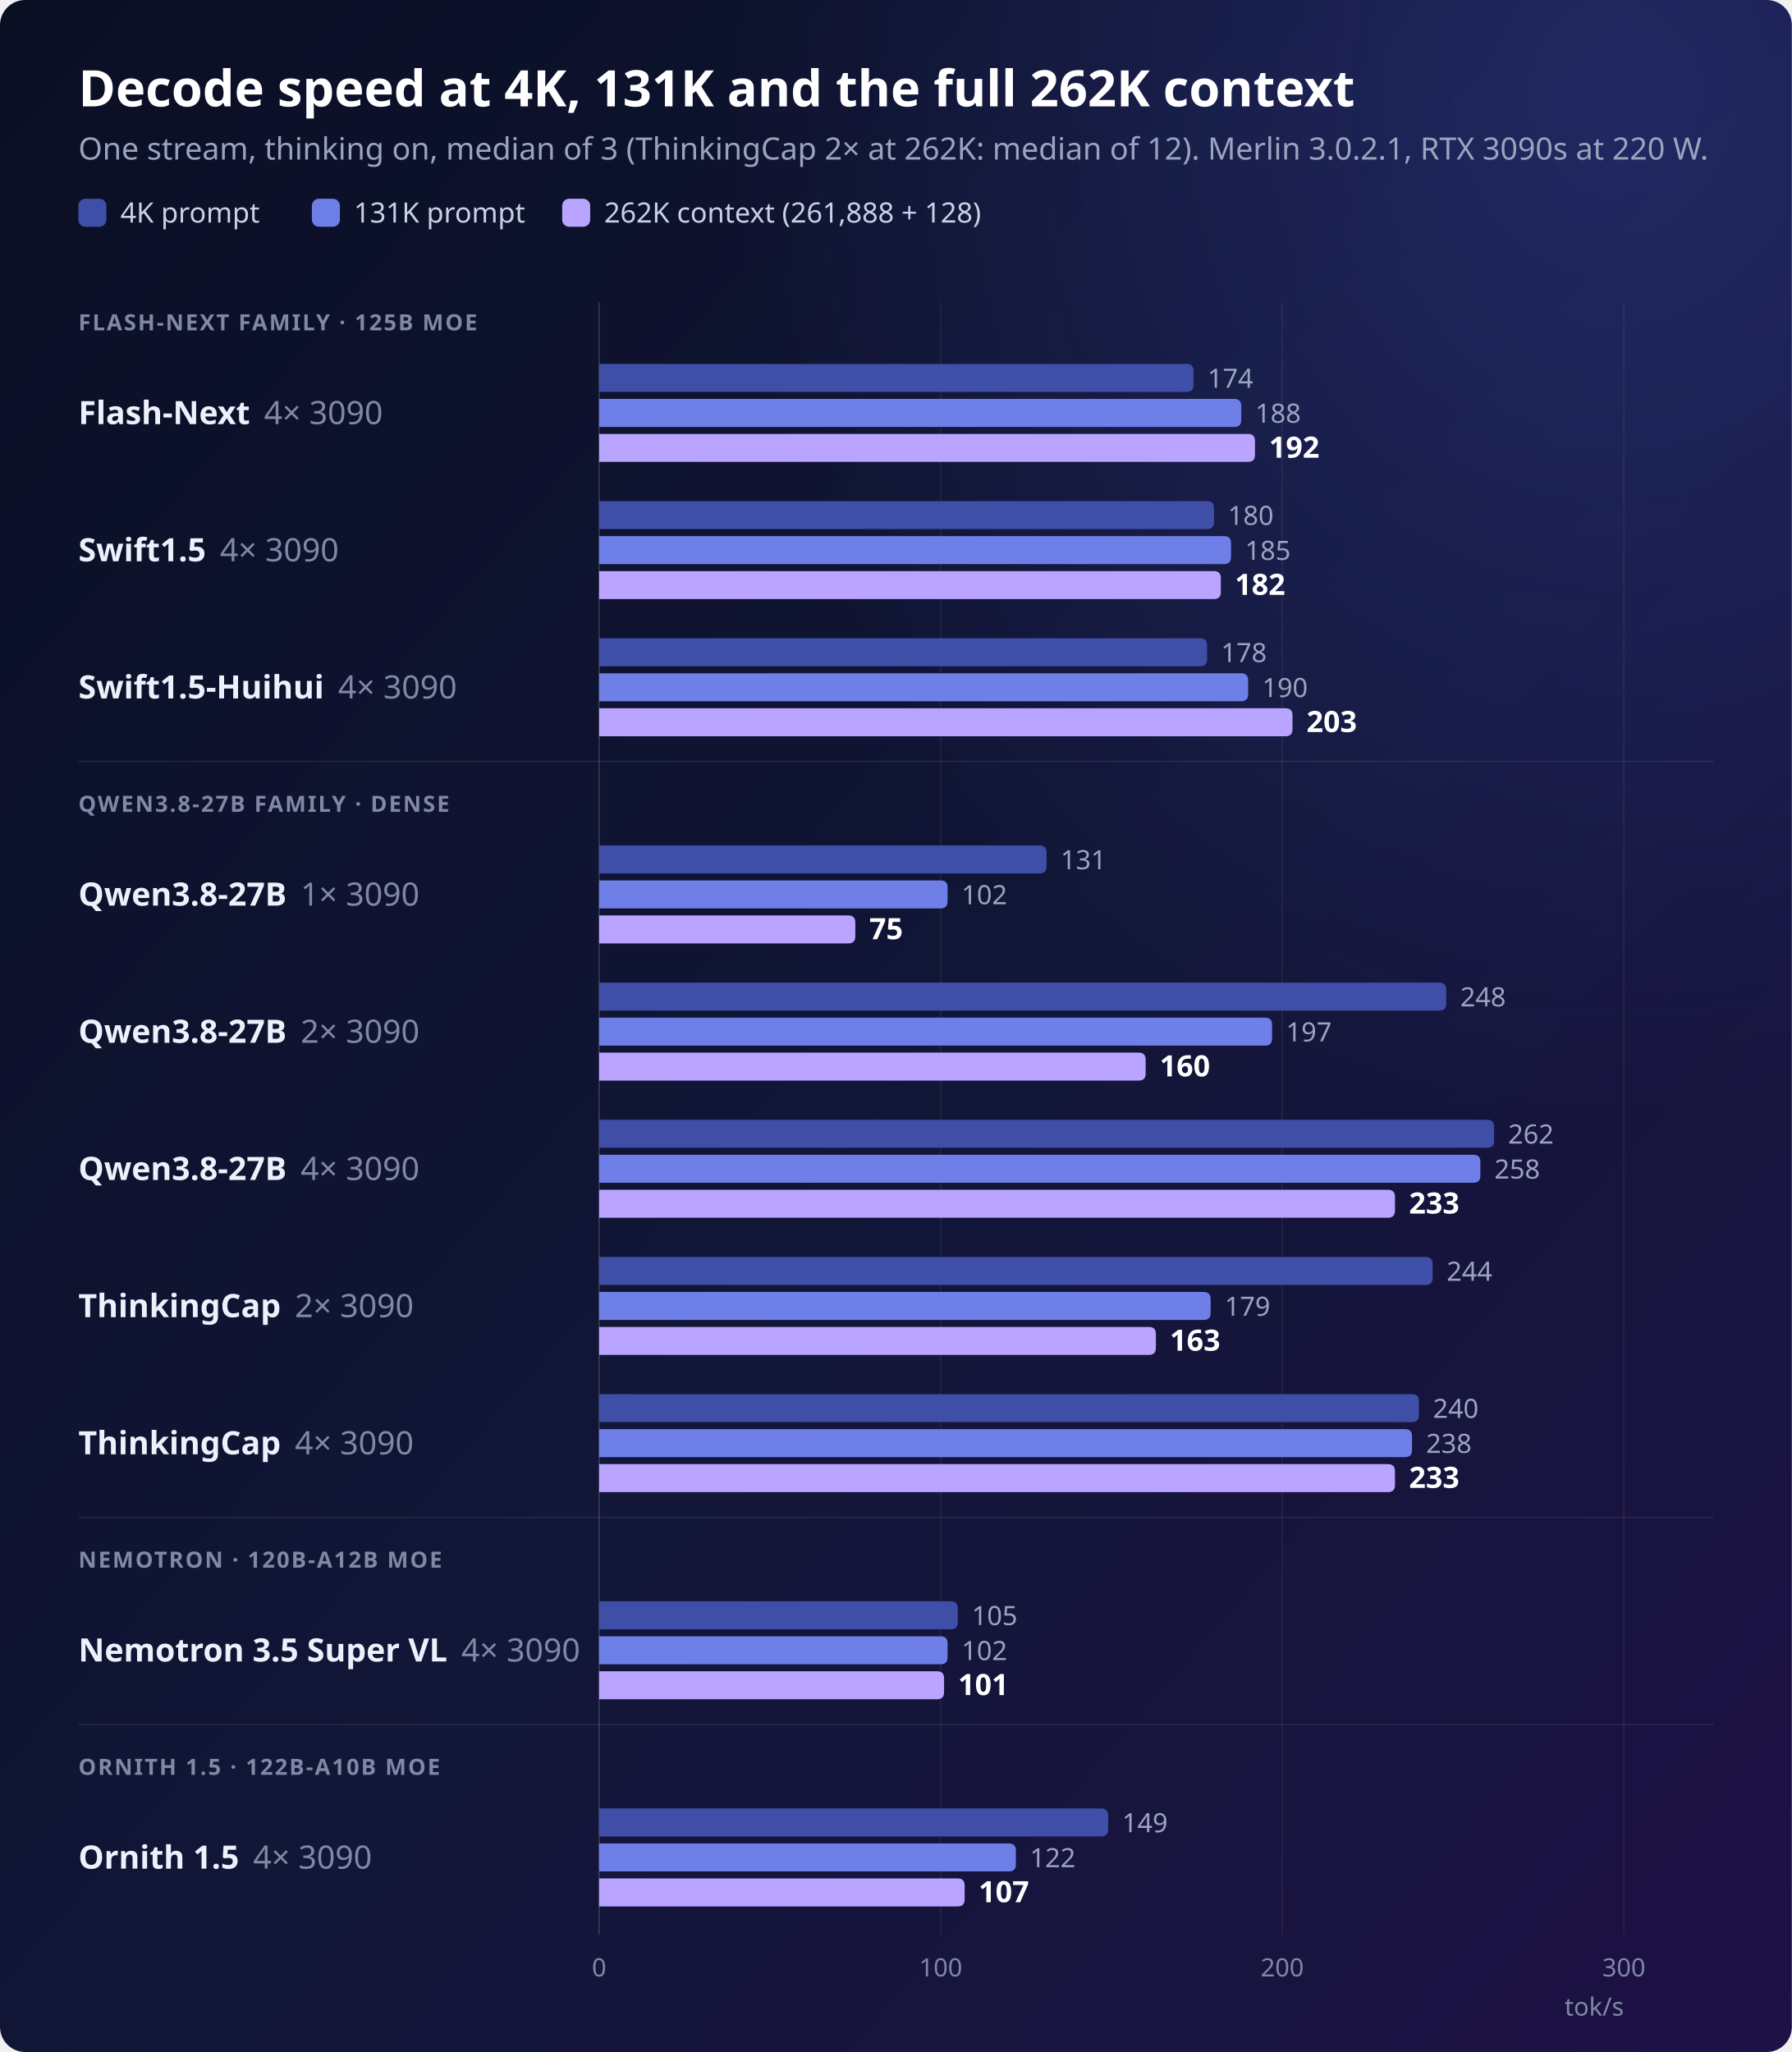
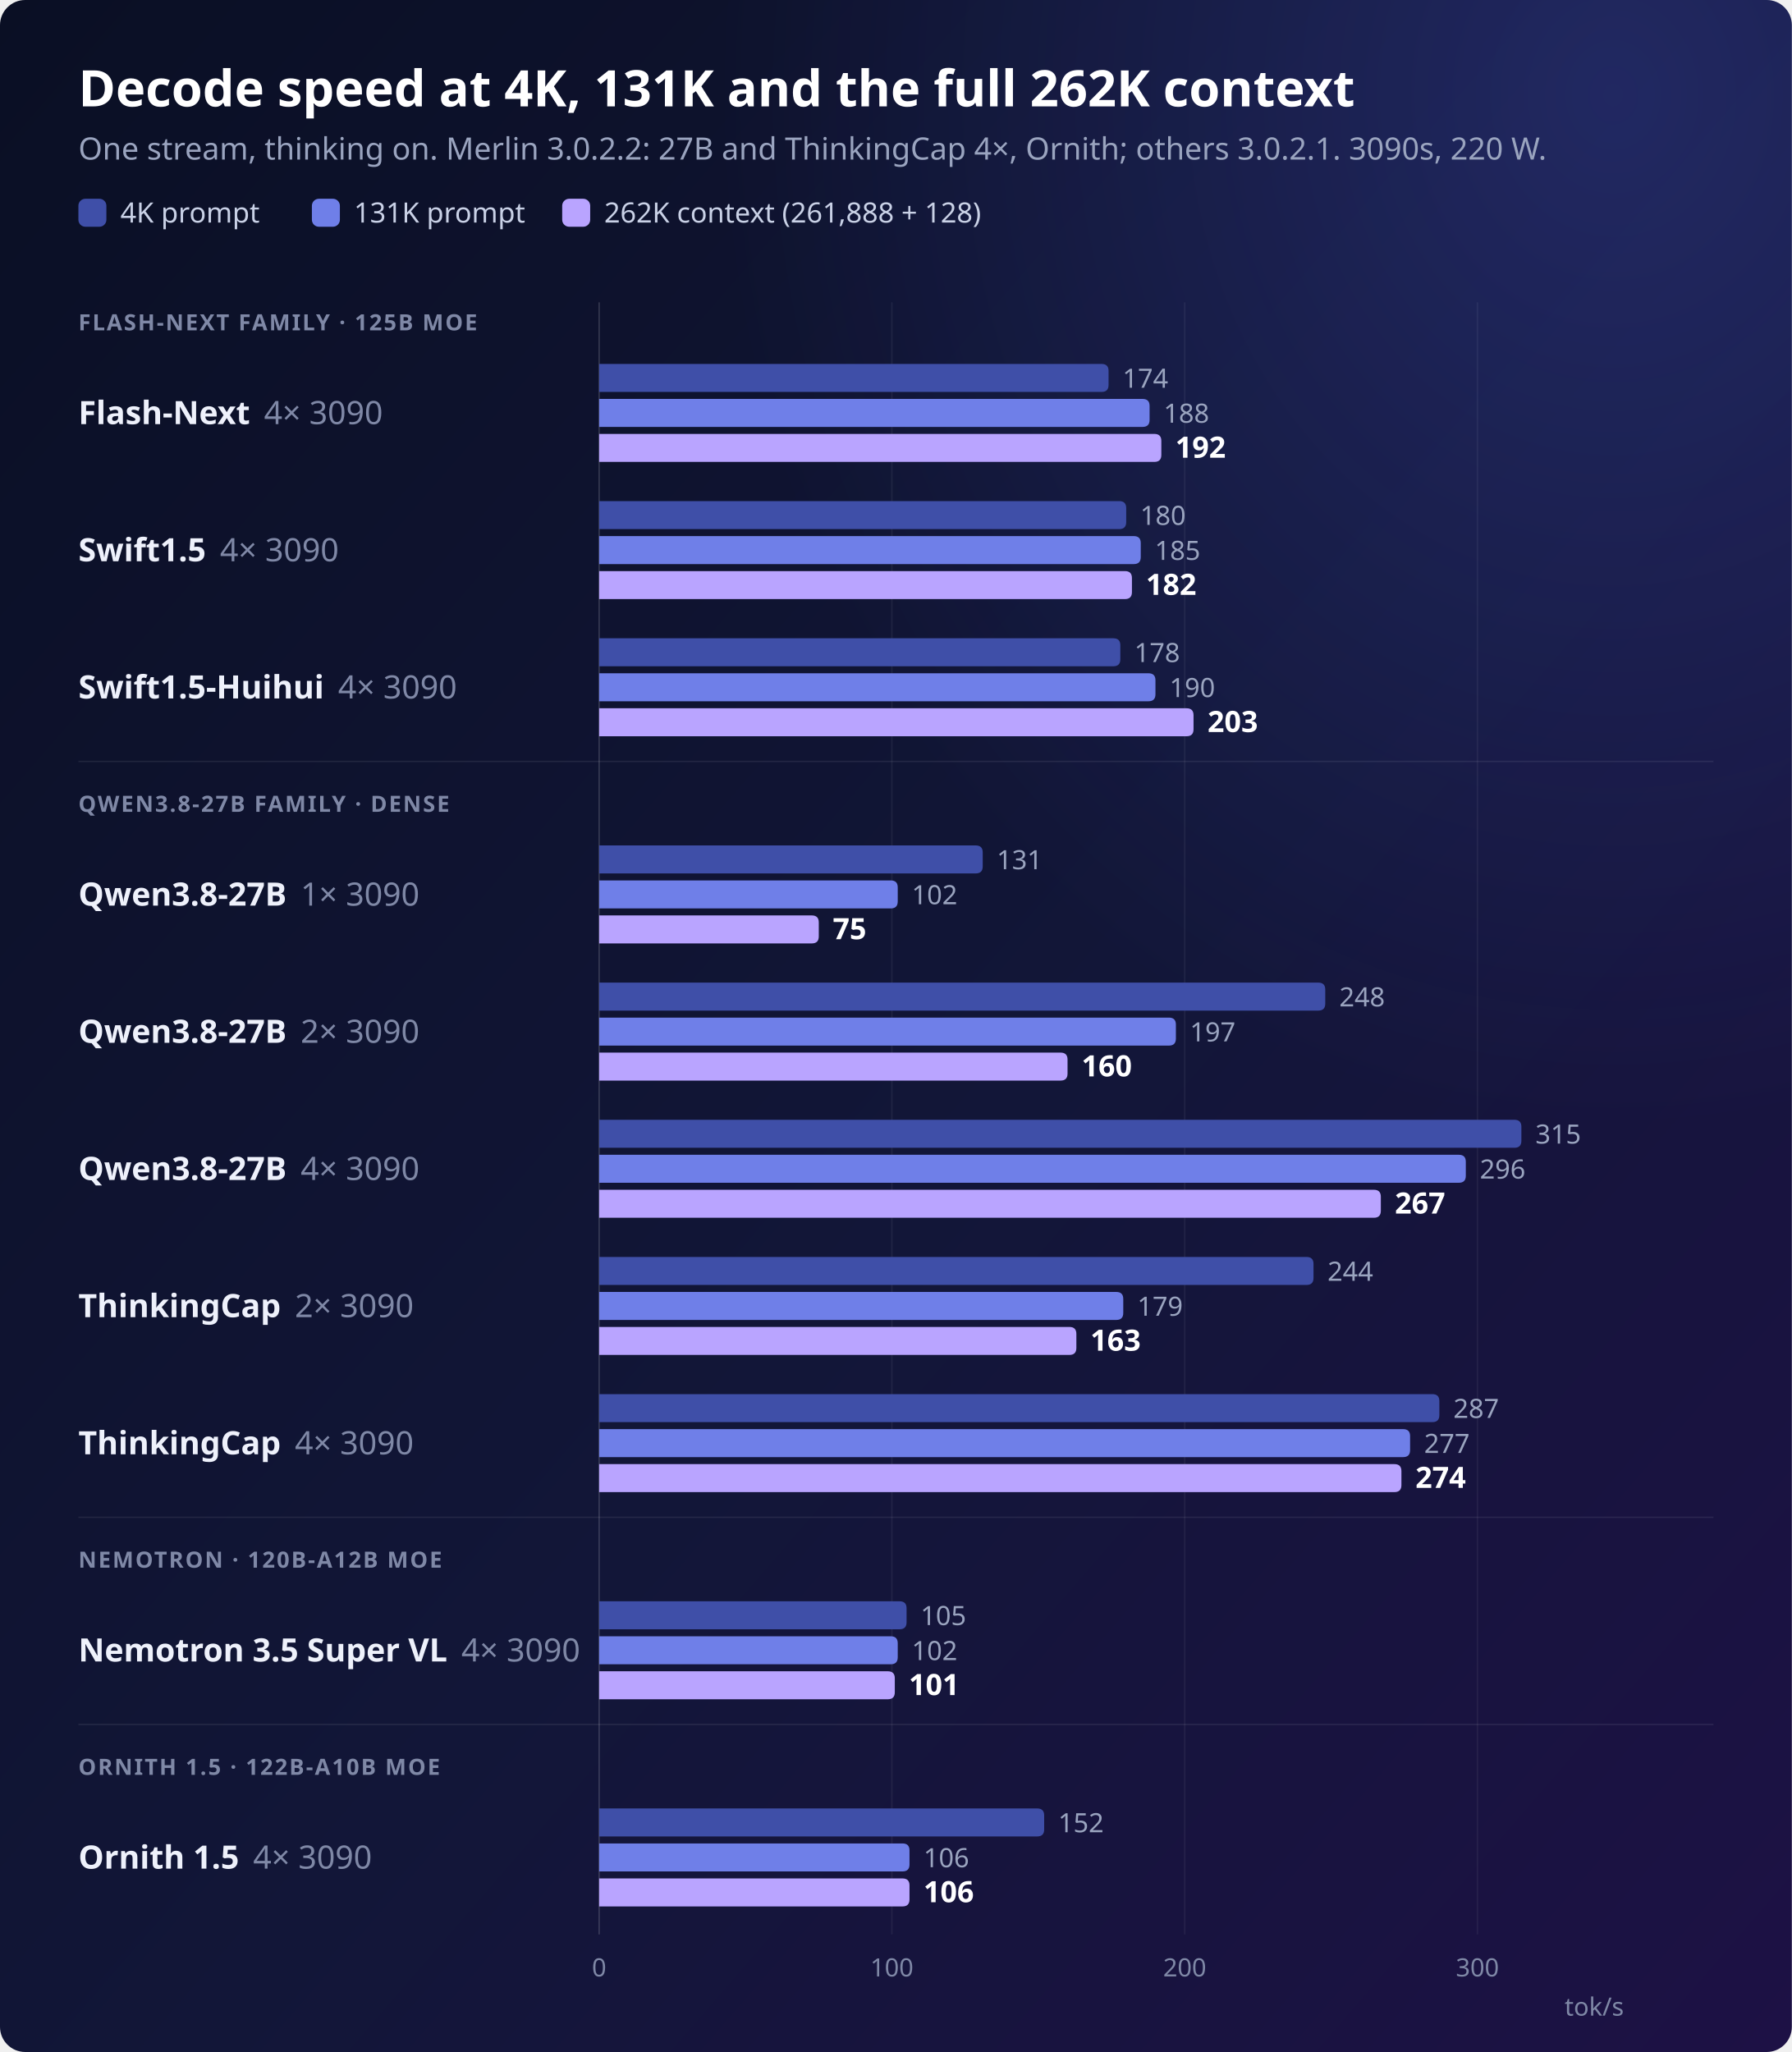
<svg xmlns="http://www.w3.org/2000/svg" width="1280" height="1466" viewBox="0 0 1280 1466" role="img" aria-labelledby="ttl dsc">
  <defs>
    <linearGradient id="bg" x1="0" y1="0" x2="1" y2="1">
      <stop offset="0" stop-color="#0a0f24" />
      <stop offset="0.55" stop-color="#121638" />
      <stop offset="1" stop-color="#1d1145" />
    </linearGradient>
    <radialGradient id="glow" cx="0.9" cy="0.05" r="0.5">
      <stop offset="0" stop-color="#5b6cff" stop-opacity="0.22" />
      <stop offset="1" stop-color="#5b6cff" stop-opacity="0" />
    </radialGradient>
    <clipPath id="card">
      <rect width="1280" height="1466" rx="18" />
    </clipPath>
  </defs>
  <style>text{font-family:-apple-system, BlinkMacSystemFont, 'Segoe UI', 'Noto Sans', Helvetica, Arial, sans-serif;font-variant-numeric:tabular-nums}</style>
  <g clip-path="url(#card)">
    <rect width="1280" height="1466" fill="url(#bg)" />
    <rect width="1280" height="1466" fill="url(#glow)" />
    <text x="56" y="76" font-size="36" font-weight="700" fill="#ffffff">Decode speed at 4K, 131K and the full 262K context</text>
-     <text x="56" y="114" font-size="22" fill="#9aa4bf">One stream, thinking on, median of 3 (ThinkingCap 2× at 262K: median of 12). Merlin 3.0.2.1, RTX 3090s at 220 W.</text>
+     <text x="56" y="114" font-size="22" fill="#9aa4bf">One stream, thinking on. Merlin 3.0.2.2: 27B and ThinkingCap 4×, Ornith; others 3.0.2.1. 3090s, 220 W.</text>
    <rect x="56" y="142" width="20" height="20" rx="5" fill="#3f4fa8" />
    <text x="86" y="159" font-size="20" fill="#c9d1e6">4K prompt</text>
    <rect x="222.8" y="142" width="20" height="20" rx="5" fill="#6f7fe8" />
    <text x="252.8" y="159" font-size="20" fill="#c9d1e6">131K prompt</text>
    <rect x="401.6" y="142" width="20" height="20" rx="5" fill="#b9a4ff" />
    <text x="431.6" y="159" font-size="20" fill="#c9d1e6">262K context (261,888 + 128)</text>
    <line x1="428.0" y1="216" x2="428.0" y2="1382" stroke="#ffffff" stroke-opacity="0.16" />
    <text x="428.0" y="1412" font-size="18" fill="#7f88a6" text-anchor="middle">0</text>
-     <line x1="672.0" y1="216" x2="672.0" y2="1382" stroke="#ffffff" stroke-opacity="0.06" />
-     <text x="672.0" y="1412" font-size="18" fill="#7f88a6" text-anchor="middle">100</text>
-     <line x1="916.0" y1="216" x2="916.0" y2="1382" stroke="#ffffff" stroke-opacity="0.06" />
-     <text x="916.0" y="1412" font-size="18" fill="#7f88a6" text-anchor="middle">200</text>
-     <line x1="1160.0" y1="216" x2="1160.0" y2="1382" stroke="#ffffff" stroke-opacity="0.06" />
-     <text x="1160.0" y="1412" font-size="18" fill="#7f88a6" text-anchor="middle">300</text>
+     <line x1="637.1" y1="216" x2="637.1" y2="1382" stroke="#ffffff" stroke-opacity="0.06" />
+     <text x="637.1" y="1412" font-size="18" fill="#7f88a6" text-anchor="middle">100</text>
+     <line x1="846.3" y1="216" x2="846.3" y2="1382" stroke="#ffffff" stroke-opacity="0.06" />
+     <text x="846.3" y="1412" font-size="18" fill="#7f88a6" text-anchor="middle">200</text>
+     <line x1="1055.4" y1="216" x2="1055.4" y2="1382" stroke="#ffffff" stroke-opacity="0.06" />
+     <text x="1055.4" y="1412" font-size="18" fill="#7f88a6" text-anchor="middle">300</text>
    <text x="1160.0" y="1440" font-size="18" fill="#7f88a6" text-anchor="end">tok/s</text>
    <text x="56" y="236" font-size="16" font-weight="700" fill="#7f88a6" letter-spacing="1.2">FLASH-NEXT FAMILY  ·  125B MOE</text>
    <text x="56" y="303.0" font-size="23" font-weight="600" fill="#eef1fb">Flash-Next<tspan font-weight="400" fill="#7f88a6" dx="10">4× 3090</tspan>
    </text>
-     <path d="M428.0,260.0 H847.6 Q852.6,260.0 852.6,265.0 V275.0 Q852.6,280.0 847.6,280.0 H428.0 Z" fill="#3f4fa8" />
-     <text x="862.6" y="277.0" font-size="19" font-weight="500" fill="#9aa4bf">174</text>
-     <path d="M428.0,285.0 H881.7 Q886.7,285.0 886.7,290.0 V300.0 Q886.7,305.0 881.7,305.0 H428.0 Z" fill="#6f7fe8" />
-     <text x="896.7" y="302.0" font-size="19" font-weight="500" fill="#9aa4bf">188</text>
-     <path d="M428.0,310.0 H891.5 Q896.5,310.0 896.5,315.0 V325.0 Q896.5,330.0 891.5,330.0 H428.0 Z" fill="#b9a4ff" />
-     <text x="906.5" y="327.0" font-size="21" font-weight="700" fill="#ffffff">192</text>
+     <path d="M428.0,260.0 H786.9 Q791.9,260.0 791.9,265.0 V275.0 Q791.9,280.0 786.9,280.0 H428.0 Z" fill="#3f4fa8" />
+     <text x="801.9" y="277.0" font-size="19" font-weight="500" fill="#9aa4bf">174</text>
+     <path d="M428.0,285.0 H816.2 Q821.2,285.0 821.2,290.0 V300.0 Q821.2,305.0 816.2,305.0 H428.0 Z" fill="#6f7fe8" />
+     <text x="831.2" y="302.0" font-size="19" font-weight="500" fill="#9aa4bf">188</text>
+     <path d="M428.0,310.0 H824.6 Q829.6,310.0 829.6,315.0 V325.0 Q829.6,330.0 824.6,330.0 H428.0 Z" fill="#b9a4ff" />
+     <text x="839.6" y="327.0" font-size="21" font-weight="700" fill="#ffffff">192</text>
    <text x="56" y="401.0" font-size="23" font-weight="600" fill="#eef1fb">Swift1.5<tspan font-weight="400" fill="#7f88a6" dx="10">4× 3090</tspan>
    </text>
-     <path d="M428.0,358.0 H862.2 Q867.2,358.0 867.2,363.0 V373.0 Q867.2,378.0 862.2,378.0 H428.0 Z" fill="#3f4fa8" />
-     <text x="877.2" y="375.0" font-size="19" font-weight="500" fill="#9aa4bf">180</text>
-     <path d="M428.0,383.0 H874.4 Q879.4,383.0 879.4,388.0 V398.0 Q879.4,403.0 874.4,403.0 H428.0 Z" fill="#6f7fe8" />
-     <text x="889.4" y="400.0" font-size="19" font-weight="500" fill="#9aa4bf">185</text>
-     <path d="M428.0,408.0 H867.1 Q872.1,408.0 872.1,413.0 V423.0 Q872.1,428.0 867.1,428.0 H428.0 Z" fill="#b9a4ff" />
-     <text x="882.1" y="425.0" font-size="21" font-weight="700" fill="#ffffff">182</text>
+     <path d="M428.0,358.0 H799.5 Q804.5,358.0 804.5,363.0 V373.0 Q804.5,378.0 799.5,378.0 H428.0 Z" fill="#3f4fa8" />
+     <text x="814.5" y="375.0" font-size="19" font-weight="500" fill="#9aa4bf">180</text>
+     <path d="M428.0,383.0 H809.9 Q814.9,383.0 814.9,388.0 V398.0 Q814.9,403.0 809.9,403.0 H428.0 Z" fill="#6f7fe8" />
+     <text x="824.9" y="400.0" font-size="19" font-weight="500" fill="#9aa4bf">185</text>
+     <path d="M428.0,408.0 H803.6 Q808.6,408.0 808.6,413.0 V423.0 Q808.6,428.0 803.6,428.0 H428.0 Z" fill="#b9a4ff" />
+     <text x="818.6" y="425.0" font-size="21" font-weight="700" fill="#ffffff">182</text>
    <text x="56" y="499.0" font-size="23" font-weight="600" fill="#eef1fb">Swift1.5-Huihui<tspan font-weight="400" fill="#7f88a6" dx="10">4× 3090</tspan>
    </text>
-     <path d="M428.0,456.0 H857.3 Q862.3,456.0 862.3,461.0 V471.0 Q862.3,476.0 857.3,476.0 H428.0 Z" fill="#3f4fa8" />
-     <text x="872.3" y="473.0" font-size="19" font-weight="500" fill="#9aa4bf">178</text>
-     <path d="M428.0,481.0 H886.6 Q891.6,481.0 891.6,486.0 V496.0 Q891.6,501.0 886.6,501.0 H428.0 Z" fill="#6f7fe8" />
-     <text x="901.6" y="498.0" font-size="19" font-weight="500" fill="#9aa4bf">190</text>
-     <path d="M428.0,506.0 H918.3 Q923.3,506.0 923.3,511.0 V521.0 Q923.3,526.0 918.3,526.0 H428.0 Z" fill="#b9a4ff" />
-     <text x="933.3" y="523.0" font-size="21" font-weight="700" fill="#ffffff">203</text>
+     <path d="M428.0,456.0 H795.3 Q800.3,456.0 800.3,461.0 V471.0 Q800.3,476.0 795.3,476.0 H428.0 Z" fill="#3f4fa8" />
+     <text x="810.3" y="473.0" font-size="19" font-weight="500" fill="#9aa4bf">178</text>
+     <path d="M428.0,481.0 H820.4 Q825.4,481.0 825.4,486.0 V496.0 Q825.4,501.0 820.4,501.0 H428.0 Z" fill="#6f7fe8" />
+     <text x="835.4" y="498.0" font-size="19" font-weight="500" fill="#9aa4bf">190</text>
+     <path d="M428.0,506.0 H847.6 Q852.6,506.0 852.6,511.0 V521.0 Q852.6,526.0 847.6,526.0 H428.0 Z" fill="#b9a4ff" />
+     <text x="862.6" y="523.0" font-size="21" font-weight="700" fill="#ffffff">203</text>
    <line x1="56" y1="544" x2="1224" y2="544" stroke="#ffffff" stroke-opacity="0.08" />
    <text x="56" y="580" font-size="16" font-weight="700" fill="#7f88a6" letter-spacing="1.2">QWEN3.8-27B FAMILY  ·  DENSE</text>
    <text x="56" y="647.0" font-size="23" font-weight="600" fill="#eef1fb">Qwen3.8-27B<tspan font-weight="400" fill="#7f88a6" dx="10">1× 3090</tspan>
    </text>
-     <path d="M428.0,604.0 H742.6 Q747.6,604.0 747.6,609.0 V619.0 Q747.6,624.0 742.6,624.0 H428.0 Z" fill="#3f4fa8" />
-     <text x="757.6" y="621.0" font-size="19" font-weight="500" fill="#9aa4bf">131</text>
-     <path d="M428.0,629.0 H671.9 Q676.9,629.0 676.9,634.0 V644.0 Q676.9,649.0 671.9,649.0 H428.0 Z" fill="#6f7fe8" />
-     <text x="686.9" y="646.0" font-size="19" font-weight="500" fill="#9aa4bf">102</text>
-     <path d="M428.0,654.0 H606.0 Q611.0,654.0 611.0,659.0 V669.0 Q611.0,674.0 606.0,674.0 H428.0 Z" fill="#b9a4ff" />
-     <text x="621.0" y="671.0" font-size="21" font-weight="700" fill="#ffffff">75</text>
+     <path d="M428.0,604.0 H697.0 Q702.0,604.0 702.0,609.0 V619.0 Q702.0,624.0 697.0,624.0 H428.0 Z" fill="#3f4fa8" />
+     <text x="712.0" y="621.0" font-size="19" font-weight="500" fill="#9aa4bf">131</text>
+     <path d="M428.0,629.0 H636.3 Q641.3,629.0 641.3,634.0 V644.0 Q641.3,649.0 636.3,649.0 H428.0 Z" fill="#6f7fe8" />
+     <text x="651.3" y="646.0" font-size="19" font-weight="500" fill="#9aa4bf">102</text>
+     <path d="M428.0,654.0 H579.9 Q584.9,654.0 584.9,659.0 V669.0 Q584.9,674.0 579.9,674.0 H428.0 Z" fill="#b9a4ff" />
+     <text x="594.9" y="671.0" font-size="21" font-weight="700" fill="#ffffff">75</text>
    <text x="56" y="745.0" font-size="23" font-weight="600" fill="#eef1fb">Qwen3.8-27B<tspan font-weight="400" fill="#7f88a6" dx="10">2× 3090</tspan>
    </text>
-     <path d="M428.0,702.0 H1028.1 Q1033.1,702.0 1033.1,707.0 V717.0 Q1033.1,722.0 1028.1,722.0 H428.0 Z" fill="#3f4fa8" />
-     <text x="1043.1" y="719.0" font-size="19" font-weight="500" fill="#9aa4bf">248</text>
-     <path d="M428.0,727.0 H903.7 Q908.7,727.0 908.7,732.0 V742.0 Q908.7,747.0 903.7,747.0 H428.0 Z" fill="#6f7fe8" />
-     <text x="918.7" y="744.0" font-size="19" font-weight="500" fill="#9aa4bf">197</text>
-     <path d="M428.0,752.0 H813.4 Q818.4,752.0 818.4,757.0 V767.0 Q818.4,772.0 813.4,772.0 H428.0 Z" fill="#b9a4ff" />
-     <text x="828.4" y="769.0" font-size="21" font-weight="700" fill="#ffffff">160</text>
+     <path d="M428.0,702.0 H941.7 Q946.7,702.0 946.7,707.0 V717.0 Q946.7,722.0 941.7,722.0 H428.0 Z" fill="#3f4fa8" />
+     <text x="956.7" y="719.0" font-size="19" font-weight="500" fill="#9aa4bf">248</text>
+     <path d="M428.0,727.0 H835.0 Q840.0,727.0 840.0,732.0 V742.0 Q840.0,747.0 835.0,747.0 H428.0 Z" fill="#6f7fe8" />
+     <text x="850.0" y="744.0" font-size="19" font-weight="500" fill="#9aa4bf">197</text>
+     <path d="M428.0,752.0 H757.6 Q762.6,752.0 762.6,757.0 V767.0 Q762.6,772.0 757.6,772.0 H428.0 Z" fill="#b9a4ff" />
+     <text x="772.6" y="769.0" font-size="21" font-weight="700" fill="#ffffff">160</text>
    <text x="56" y="843.0" font-size="23" font-weight="600" fill="#eef1fb">Qwen3.8-27B<tspan font-weight="400" fill="#7f88a6" dx="10">4× 3090</tspan>
    </text>
-     <path d="M428.0,800.0 H1062.3 Q1067.3,800.0 1067.3,805.0 V815.0 Q1067.3,820.0 1062.3,820.0 H428.0 Z" fill="#3f4fa8" />
-     <text x="1077.3" y="817.0" font-size="19" font-weight="500" fill="#9aa4bf">262</text>
-     <path d="M428.0,825.0 H1052.5 Q1057.5,825.0 1057.5,830.0 V840.0 Q1057.5,845.0 1052.5,845.0 H428.0 Z" fill="#6f7fe8" />
-     <text x="1067.5" y="842.0" font-size="19" font-weight="500" fill="#9aa4bf">258</text>
-     <path d="M428.0,850.0 H991.5 Q996.5,850.0 996.5,855.0 V865.0 Q996.5,870.0 991.5,870.0 H428.0 Z" fill="#b9a4ff" />
-     <text x="1006.5" y="867.0" font-size="21" font-weight="700" fill="#ffffff">233</text>
+     <path d="M428.0,800.0 H1081.8 Q1086.8,800.0 1086.8,805.0 V815.0 Q1086.8,820.0 1081.8,820.0 H428.0 Z" fill="#3f4fa8" />
+     <text x="1096.8" y="817.0" font-size="19" font-weight="500" fill="#9aa4bf">315</text>
+     <path d="M428.0,825.0 H1042.1 Q1047.1,825.0 1047.1,830.0 V840.0 Q1047.1,845.0 1042.1,845.0 H428.0 Z" fill="#6f7fe8" />
+     <text x="1057.1" y="842.0" font-size="19" font-weight="500" fill="#9aa4bf">296</text>
+     <path d="M428.0,850.0 H981.4 Q986.4,850.0 986.4,855.0 V865.0 Q986.4,870.0 981.4,870.0 H428.0 Z" fill="#b9a4ff" />
+     <text x="996.4" y="867.0" font-size="21" font-weight="700" fill="#ffffff">267</text>
    <text x="56" y="941.0" font-size="23" font-weight="600" fill="#eef1fb">ThinkingCap<tspan font-weight="400" fill="#7f88a6" dx="10">2× 3090</tspan>
    </text>
-     <path d="M428.0,898.0 H1018.4 Q1023.4,898.0 1023.4,903.0 V913.0 Q1023.4,918.0 1018.4,918.0 H428.0 Z" fill="#3f4fa8" />
-     <text x="1033.4" y="915.0" font-size="19" font-weight="500" fill="#9aa4bf">244</text>
-     <path d="M428.0,923.0 H859.8 Q864.8,923.0 864.8,928.0 V938.0 Q864.8,943.0 859.8,943.0 H428.0 Z" fill="#6f7fe8" />
-     <text x="874.8" y="940.0" font-size="19" font-weight="500" fill="#9aa4bf">179</text>
-     <path d="M428.0,948.0 H820.7 Q825.7,948.0 825.7,953.0 V963.0 Q825.7,968.0 820.7,968.0 H428.0 Z" fill="#b9a4ff" />
-     <text x="835.7" y="965.0" font-size="21" font-weight="700" fill="#ffffff">163</text>
+     <path d="M428.0,898.0 H933.3 Q938.3,898.0 938.3,903.0 V913.0 Q938.3,918.0 933.3,918.0 H428.0 Z" fill="#3f4fa8" />
+     <text x="948.3" y="915.0" font-size="19" font-weight="500" fill="#9aa4bf">244</text>
+     <path d="M428.0,923.0 H797.4 Q802.4,923.0 802.4,928.0 V938.0 Q802.4,943.0 797.4,943.0 H428.0 Z" fill="#6f7fe8" />
+     <text x="812.4" y="940.0" font-size="19" font-weight="500" fill="#9aa4bf">179</text>
+     <path d="M428.0,948.0 H763.9 Q768.9,948.0 768.9,953.0 V963.0 Q768.9,968.0 763.9,968.0 H428.0 Z" fill="#b9a4ff" />
+     <text x="778.9" y="965.0" font-size="21" font-weight="700" fill="#ffffff">163</text>
    <text x="56" y="1039.0" font-size="23" font-weight="600" fill="#eef1fb">ThinkingCap<tspan font-weight="400" fill="#7f88a6" dx="10">4× 3090</tspan>
    </text>
-     <path d="M428.0,996.0 H1008.6 Q1013.6,996.0 1013.6,1001.0 V1011.0 Q1013.6,1016.0 1008.6,1016.0 H428.0 Z" fill="#3f4fa8" />
-     <text x="1023.6" y="1013.0" font-size="19" font-weight="500" fill="#9aa4bf">240</text>
-     <path d="M428.0,1021.0 H1003.7 Q1008.7,1021.0 1008.7,1026.0 V1036.0 Q1008.7,1041.0 1003.7,1041.0 H428.0 Z" fill="#6f7fe8" />
-     <text x="1018.7" y="1038.0" font-size="19" font-weight="500" fill="#9aa4bf">238</text>
-     <path d="M428.0,1046.0 H991.5 Q996.5,1046.0 996.5,1051.0 V1061.0 Q996.5,1066.0 991.5,1066.0 H428.0 Z" fill="#b9a4ff" />
-     <text x="1006.5" y="1063.0" font-size="21" font-weight="700" fill="#ffffff">233</text>
+     <path d="M428.0,996.0 H1023.2 Q1028.2,996.0 1028.2,1001.0 V1011.0 Q1028.2,1016.0 1023.2,1016.0 H428.0 Z" fill="#3f4fa8" />
+     <text x="1038.2" y="1013.0" font-size="19" font-weight="500" fill="#9aa4bf">287</text>
+     <path d="M428.0,1021.0 H1002.3 Q1007.3,1021.0 1007.3,1026.0 V1036.0 Q1007.3,1041.0 1002.3,1041.0 H428.0 Z" fill="#6f7fe8" />
+     <text x="1017.3" y="1038.0" font-size="19" font-weight="500" fill="#9aa4bf">277</text>
+     <path d="M428.0,1046.0 H996.1 Q1001.1,1046.0 1001.1,1051.0 V1061.0 Q1001.1,1066.0 996.1,1066.0 H428.0 Z" fill="#b9a4ff" />
+     <text x="1011.1" y="1063.0" font-size="21" font-weight="700" fill="#ffffff">274</text>
    <line x1="56" y1="1084" x2="1224" y2="1084" stroke="#ffffff" stroke-opacity="0.08" />
    <text x="56" y="1120" font-size="16" font-weight="700" fill="#7f88a6" letter-spacing="1.2">NEMOTRON  ·  120B-A12B MOE</text>
    <text x="56" y="1187.0" font-size="23" font-weight="600" fill="#eef1fb">Nemotron 3.5 Super VL<tspan font-weight="400" fill="#7f88a6" dx="10">4× 3090</tspan>
    </text>
-     <path d="M428.0,1144.0 H679.2 Q684.2,1144.0 684.2,1149.0 V1159.0 Q684.2,1164.0 679.2,1164.0 H428.0 Z" fill="#3f4fa8" />
-     <text x="694.2" y="1161.0" font-size="19" font-weight="500" fill="#9aa4bf">105</text>
-     <path d="M428.0,1169.0 H671.9 Q676.9,1169.0 676.9,1174.0 V1184.0 Q676.9,1189.0 671.9,1189.0 H428.0 Z" fill="#6f7fe8" />
-     <text x="686.9" y="1186.0" font-size="19" font-weight="500" fill="#9aa4bf">102</text>
-     <path d="M428.0,1194.0 H669.4 Q674.4,1194.0 674.4,1199.0 V1209.0 Q674.4,1214.0 669.4,1214.0 H428.0 Z" fill="#b9a4ff" />
-     <text x="684.4" y="1211.0" font-size="21" font-weight="700" fill="#ffffff">101</text>
+     <path d="M428.0,1144.0 H642.6 Q647.6,1144.0 647.6,1149.0 V1159.0 Q647.6,1164.0 642.6,1164.0 H428.0 Z" fill="#3f4fa8" />
+     <text x="657.6" y="1161.0" font-size="19" font-weight="500" fill="#9aa4bf">105</text>
+     <path d="M428.0,1169.0 H636.3 Q641.3,1169.0 641.3,1174.0 V1184.0 Q641.3,1189.0 636.3,1189.0 H428.0 Z" fill="#6f7fe8" />
+     <text x="651.3" y="1186.0" font-size="19" font-weight="500" fill="#9aa4bf">102</text>
+     <path d="M428.0,1194.0 H634.2 Q639.2,1194.0 639.2,1199.0 V1209.0 Q639.2,1214.0 634.2,1214.0 H428.0 Z" fill="#b9a4ff" />
+     <text x="649.2" y="1211.0" font-size="21" font-weight="700" fill="#ffffff">101</text>
    <line x1="56" y1="1232" x2="1224" y2="1232" stroke="#ffffff" stroke-opacity="0.08" />
    <text x="56" y="1268" font-size="16" font-weight="700" fill="#7f88a6" letter-spacing="1.2">ORNITH 1.5  ·  122B-A10B MOE</text>
    <text x="56" y="1335.0" font-size="23" font-weight="600" fill="#eef1fb">Ornith 1.5<tspan font-weight="400" fill="#7f88a6" dx="10">4× 3090</tspan>
    </text>
-     <path d="M428.0,1292.0 H786.6 Q791.6,1292.0 791.6,1297.0 V1307.0 Q791.6,1312.0 786.6,1312.0 H428.0 Z" fill="#3f4fa8" />
-     <text x="801.6" y="1309.0" font-size="19" font-weight="500" fill="#9aa4bf">149</text>
-     <path d="M428.0,1317.0 H720.7 Q725.7,1317.0 725.7,1322.0 V1332.0 Q725.7,1337.0 720.7,1337.0 H428.0 Z" fill="#6f7fe8" />
-     <text x="735.7" y="1334.0" font-size="19" font-weight="500" fill="#9aa4bf">122</text>
-     <path d="M428.0,1342.0 H684.1 Q689.1,1342.0 689.1,1347.0 V1357.0 Q689.1,1362.0 684.1,1362.0 H428.0 Z" fill="#b9a4ff" />
-     <text x="699.1" y="1359.0" font-size="21" font-weight="700" fill="#ffffff">107</text>
+     <path d="M428.0,1292.0 H740.9 Q745.9,1292.0 745.9,1297.0 V1307.0 Q745.9,1312.0 740.9,1312.0 H428.0 Z" fill="#3f4fa8" />
+     <text x="755.9" y="1309.0" font-size="19" font-weight="500" fill="#9aa4bf">152</text>
+     <path d="M428.0,1317.0 H644.7 Q649.7,1317.0 649.7,1322.0 V1332.0 Q649.7,1337.0 644.7,1337.0 H428.0 Z" fill="#6f7fe8" />
+     <text x="659.7" y="1334.0" font-size="19" font-weight="500" fill="#9aa4bf">106</text>
+     <path d="M428.0,1342.0 H644.7 Q649.7,1342.0 649.7,1347.0 V1357.0 Q649.7,1362.0 644.7,1362.0 H428.0 Z" fill="#b9a4ff" />
+     <text x="659.7" y="1359.0" font-size="21" font-weight="700" fill="#ffffff">106</text>
  </g>
</svg>
